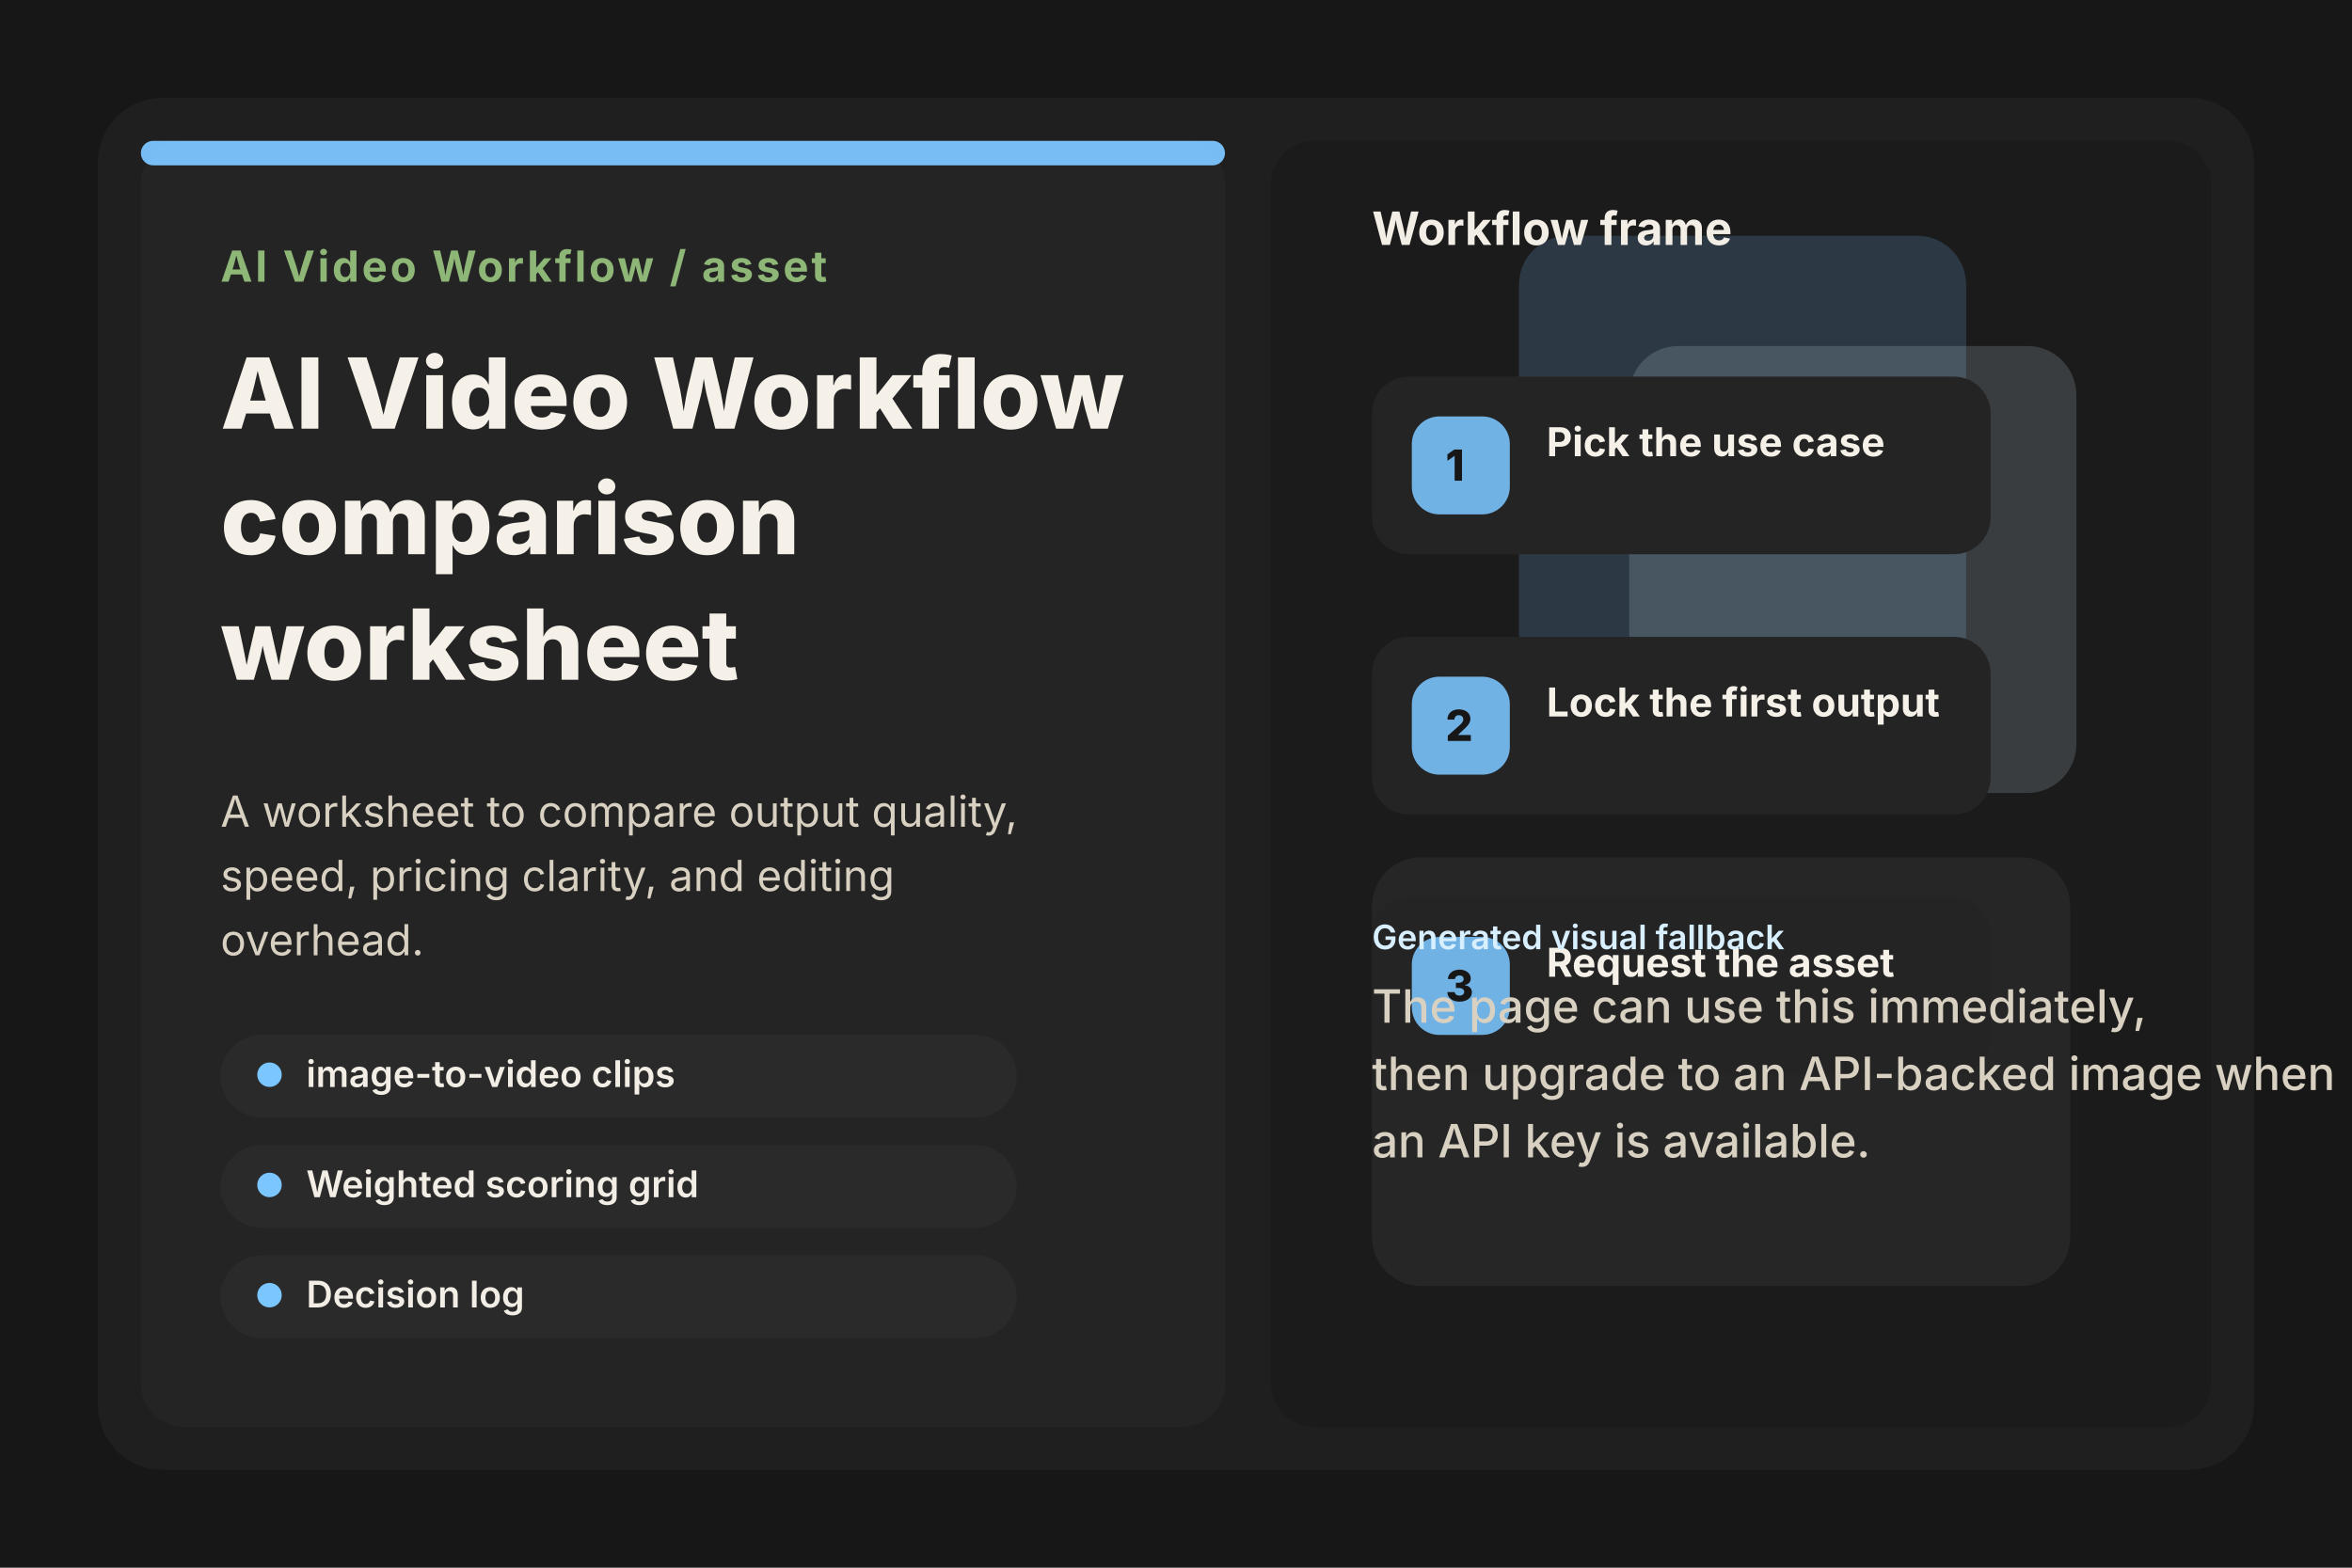
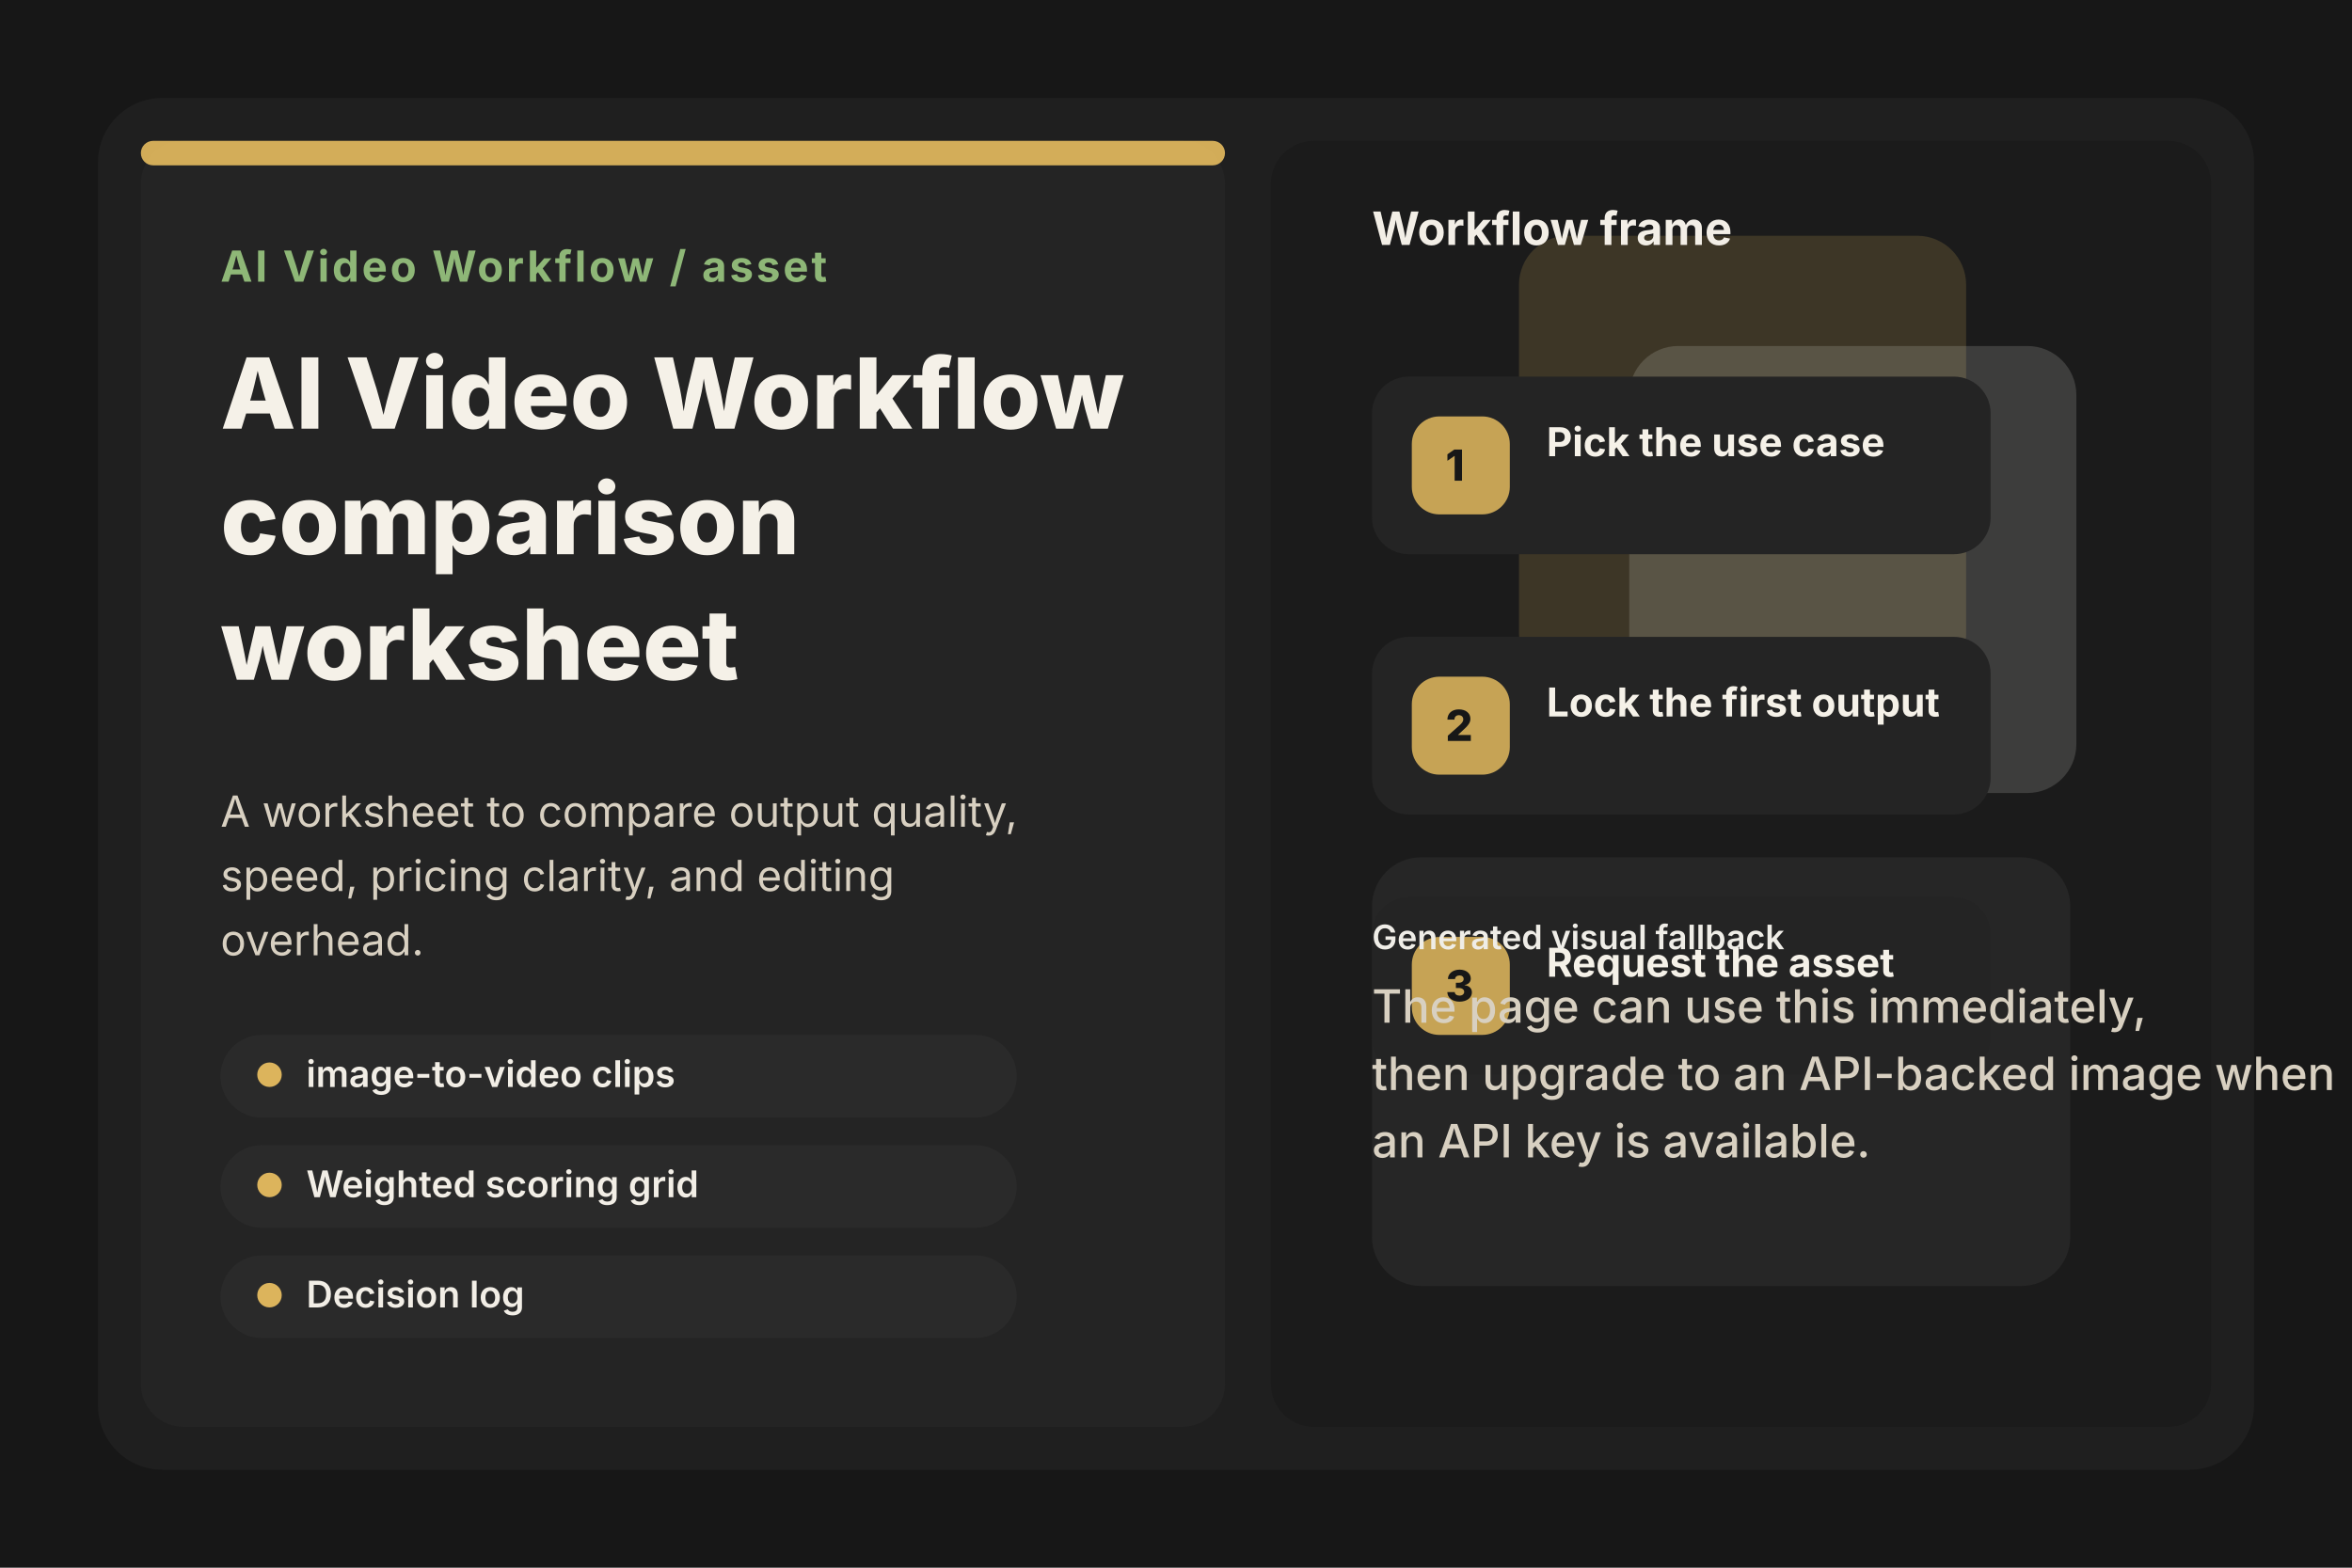
<svg xmlns="http://www.w3.org/2000/svg" width="1536" height="1024" viewBox="0 0 1536 1024" fill="none">
  <rect width="1536" height="1024" fill="#171717" />
  <rect x="64" y="64" width="1408" height="896" rx="42" fill="#1f1f1f" />
  <rect x="92" y="92" width="708" height="840" rx="28" fill="#242424" />
  <rect x="830" y="92" width="614" height="840" rx="28" fill="#1b1b1b" />
-   <rect x="92" y="92" width="708" height="16" rx="8" fill="#7cc6ff" fill-opacity="0.95" />
-   <rect x="992" y="154" width="292" height="292" rx="32" fill="#7cc6ff" fill-opacity="0.18" />
-   <rect x="1064" y="226" width="292" height="292" rx="32" fill="#d8efff" fill-opacity="0.16" />
+   <rect x="92" y="92" width="708" height="16" rx="8" fill="#dcb45c" fill-opacity="0.95" />
+   <rect x="992" y="154" width="292" height="292" rx="32" fill="#dcb45c" fill-opacity="0.18" />
+   <rect x="1064" y="226" width="292" height="292" rx="32" fill="#efede7" fill-opacity="0.16" />
  <rect x="896" y="560" width="456" height="280" rx="32" fill="#262626" />
  <text x="144" y="184" fill="#8eb777" font-family="Inter, Arial, sans-serif" font-size="28" font-weight="700" letter-spacing="1.8">AI Video Workflow / asset</text>
  <text x="144" y="280" fill="#f5f1e8" font-family="Inter, Arial, sans-serif" font-size="64" font-weight="800">AI Video Workflow</text>
  <text x="144" y="362" fill="#f5f1e8" font-family="Inter, Arial, sans-serif" font-size="64" font-weight="800">comparison</text>
  <text x="144" y="444" fill="#f5f1e8" font-family="Inter, Arial, sans-serif" font-size="64" font-weight="800">worksheet</text>
  <text x="144" y="540" fill="#d8d0c1" font-family="Inter, Arial, sans-serif" font-size="28" font-weight="400">A worksheet to compare output quality,</text>
  <text x="144" y="582" fill="#d8d0c1" font-family="Inter, Arial, sans-serif" font-size="28" font-weight="400">speed, pricing clarity, and editing</text>
  <text x="144" y="624" fill="#d8d0c1" font-family="Inter, Arial, sans-serif" font-size="28" font-weight="400">overhead.</text>
  <rect x="144" y="676" width="520" height="54" rx="27" fill="#2a2a2a" />
-   <circle cx="176" cy="702" r="8" fill="#7cc6ff" />
+   <circle cx="176" cy="702" r="8" fill="#dcb45c" />
  <text x="200" y="710" fill="#f2eee6" font-family="Inter, Arial, sans-serif" font-size="24" font-weight="600">image-to-video clips</text>
  <rect x="144" y="748" width="520" height="54" rx="27" fill="#2a2a2a" />
-   <circle cx="176" cy="774" r="8" fill="#7cc6ff" />
+   <circle cx="176" cy="774" r="8" fill="#dcb45c" />
  <text x="200" y="782" fill="#f2eee6" font-family="Inter, Arial, sans-serif" font-size="24" font-weight="600">Weighted scoring grid</text>
  <rect x="144" y="820" width="520" height="54" rx="27" fill="#2a2a2a" />
-   <circle cx="176" cy="846" r="8" fill="#7cc6ff" />
+   <circle cx="176" cy="846" r="8" fill="#dcb45c" />
  <text x="200" y="854" fill="#f2eee6" font-family="Inter, Arial, sans-serif" font-size="24" font-weight="600">Decision log</text>
  <text x="896" y="160" fill="#f2eee6" font-family="Inter, Arial, sans-serif" font-size="30" font-weight="700">Workflow frame</text>
  <rect x="896" y="246" width="404" height="116" rx="24" fill="#242424" />
-   <rect x="922" y="272" width="64" height="64" rx="18" fill="#7cc6ff" fill-opacity="0.88" />
+   <rect x="922" y="272" width="64" height="64" rx="18" fill="#dcb45c" fill-opacity="0.88" />
  <text x="944" y="314" fill="#171717" font-family="Inter, Arial, sans-serif" font-size="28" font-weight="800">1</text>
  <text x="1010" y="298" fill="#f5f1e8" font-family="Inter, Arial, sans-serif" font-size="26" font-weight="700">Pick the use case</text>
  <rect x="896" y="416" width="404" height="116" rx="24" fill="#242424" />
-   <rect x="922" y="442" width="64" height="64" rx="18" fill="#7cc6ff" fill-opacity="0.88" />
+   <rect x="922" y="442" width="64" height="64" rx="18" fill="#dcb45c" fill-opacity="0.88" />
  <text x="944" y="484" fill="#171717" font-family="Inter, Arial, sans-serif" font-size="28" font-weight="800">2</text>
  <text x="1010" y="468" fill="#f5f1e8" font-family="Inter, Arial, sans-serif" font-size="26" font-weight="700">Lock the first output</text>
  <rect x="896" y="586" width="404" height="116" rx="24" fill="#242424" />
-   <rect x="922" y="612" width="64" height="64" rx="18" fill="#7cc6ff" fill-opacity="0.88" />
+   <rect x="922" y="612" width="64" height="64" rx="18" fill="#dcb45c" fill-opacity="0.88" />
  <text x="944" y="654" fill="#171717" font-family="Inter, Arial, sans-serif" font-size="28" font-weight="800">3</text>
  <text x="1010" y="638" fill="#f5f1e8" font-family="Inter, Arial, sans-serif" font-size="26" font-weight="700">Request the asset</text>
-   <text x="896" y="620" fill="#d8efff" font-family="Inter, Arial, sans-serif" font-size="22" font-weight="600">Generated visual fallback</text>
+   <text x="896" y="620" fill="#efede7" font-family="Inter, Arial, sans-serif" font-size="22" font-weight="600">Generated visual fallback</text>
  <text x="896" y="668" fill="#d8d0c1" font-family="Inter, Arial, sans-serif" font-size="30" font-weight="500">The page can use this immediately,</text>
  <text x="896" y="712" fill="#d8d0c1" font-family="Inter, Arial, sans-serif" font-size="30" font-weight="500">then upgrade to an API-backed image when</text>
  <text x="896" y="756" fill="#d8d0c1" font-family="Inter, Arial, sans-serif" font-size="30" font-weight="500">an API key is available.</text>
</svg>
